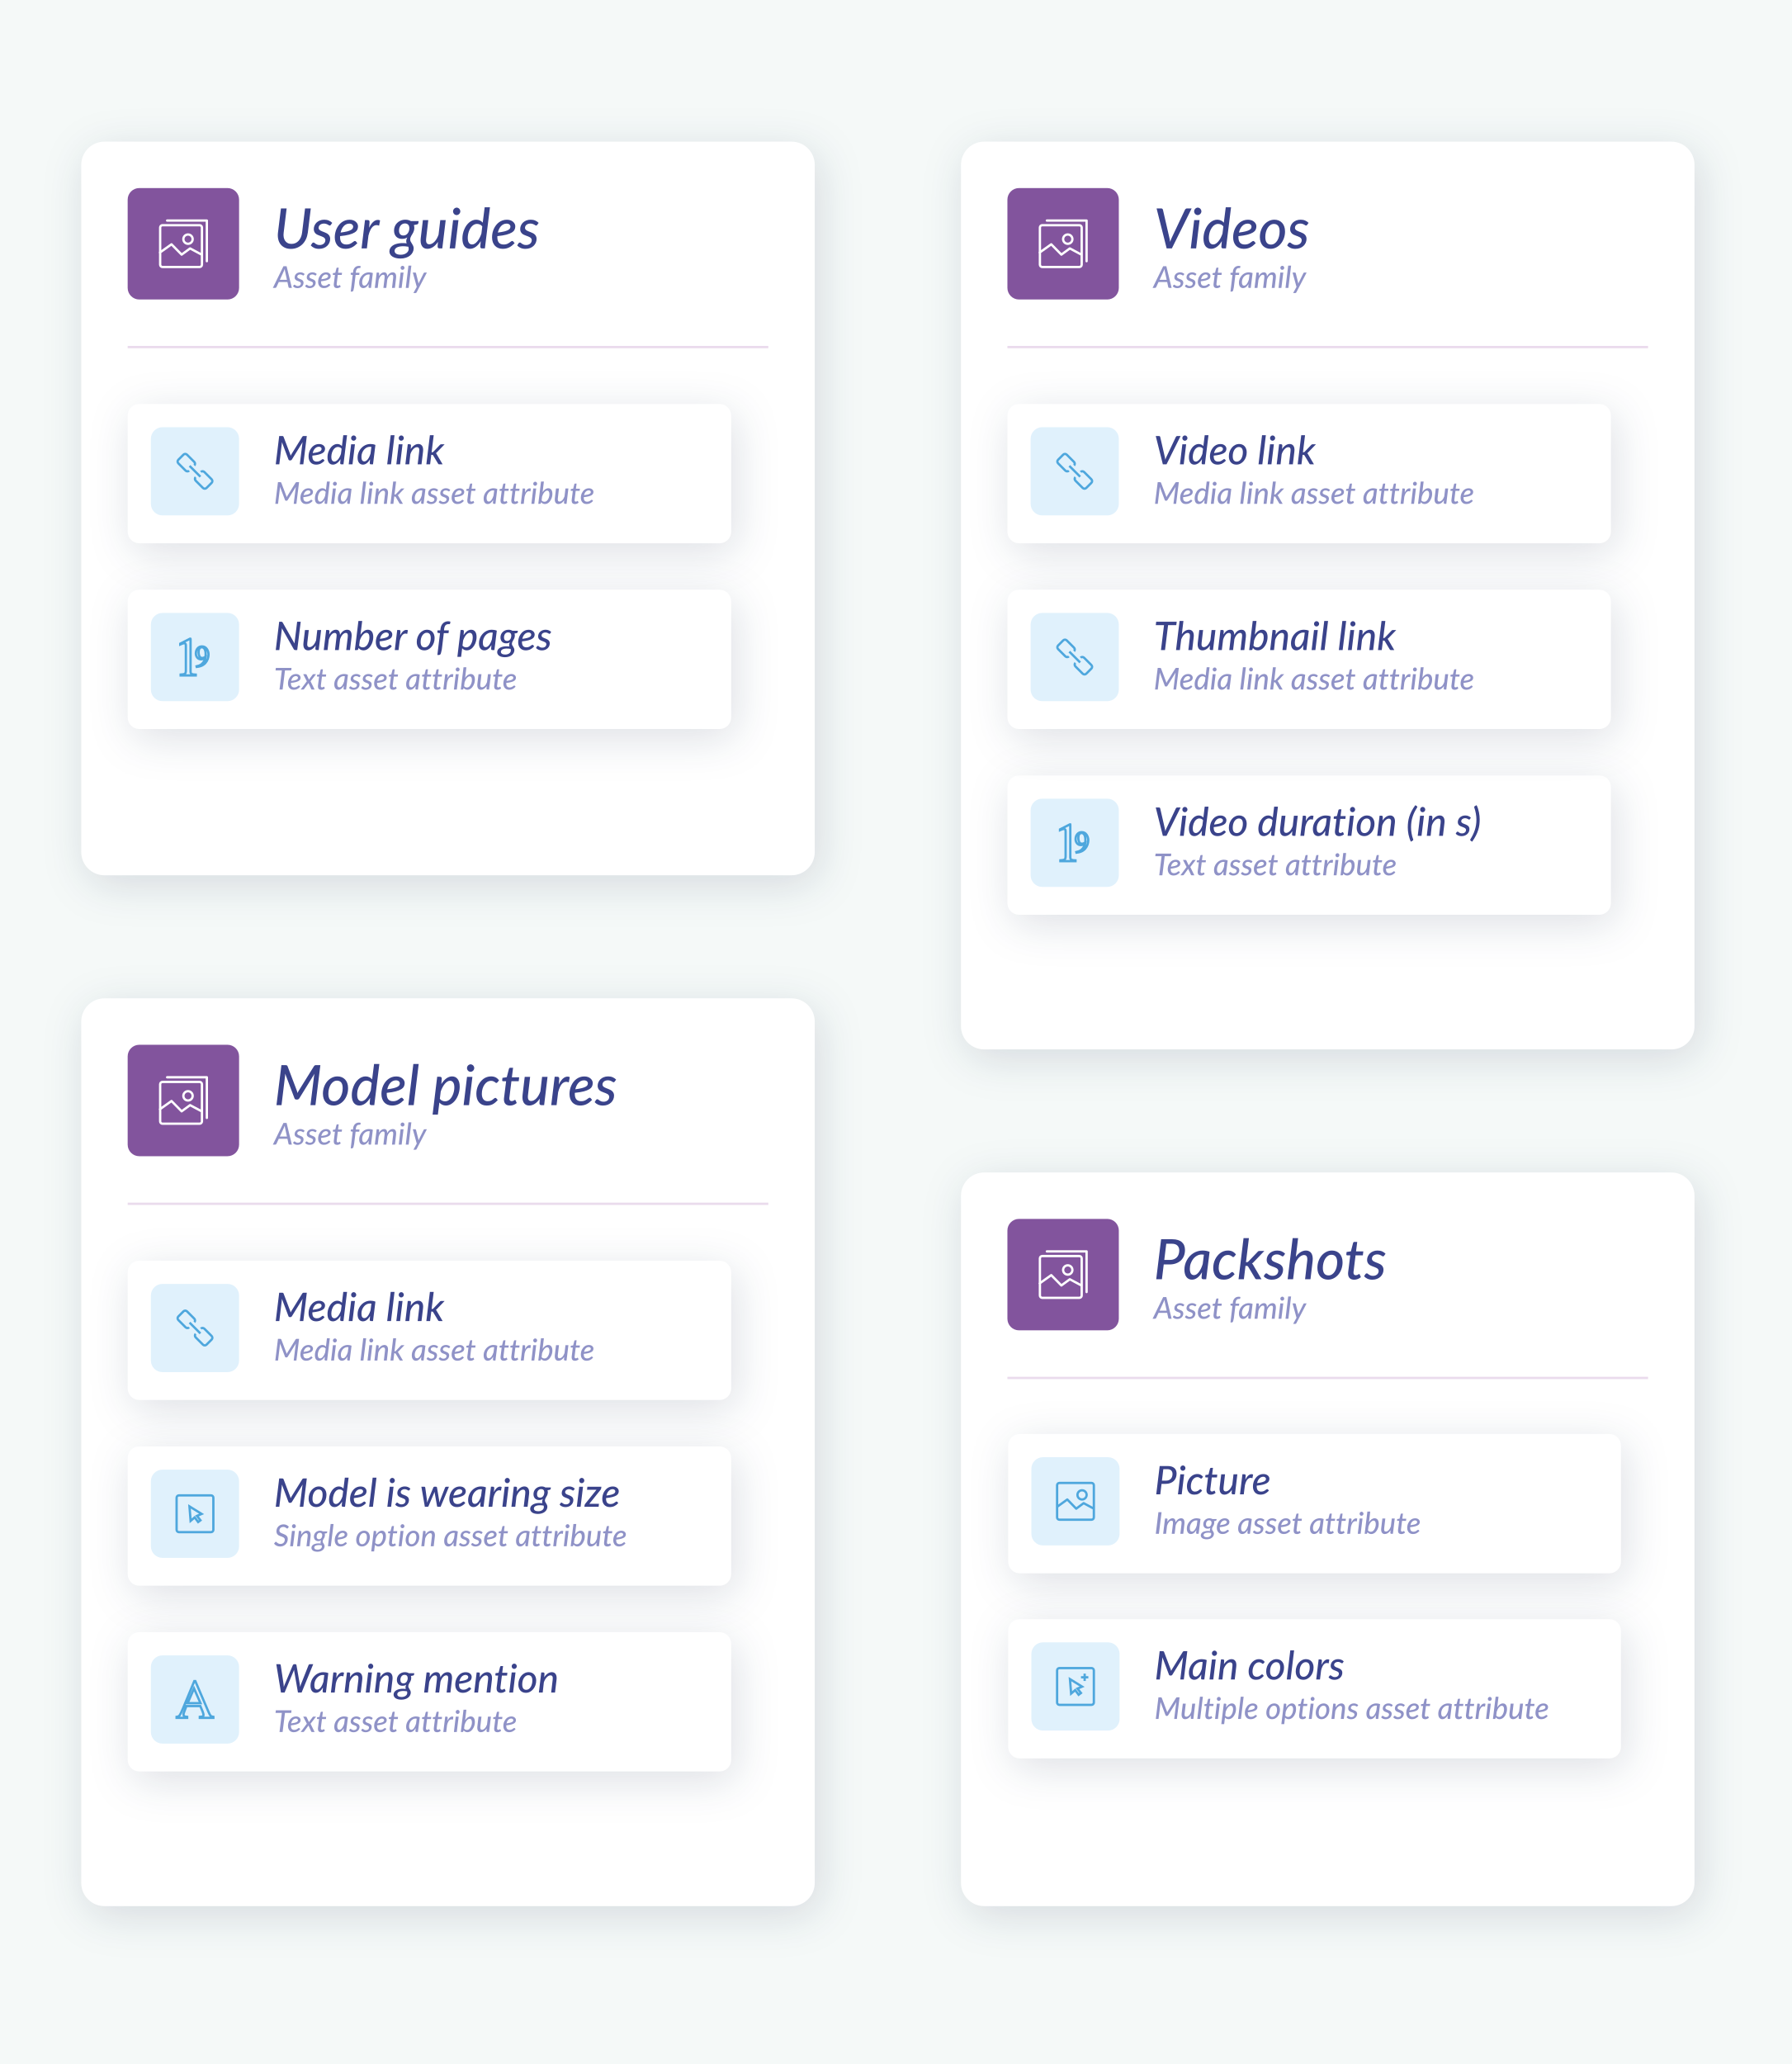
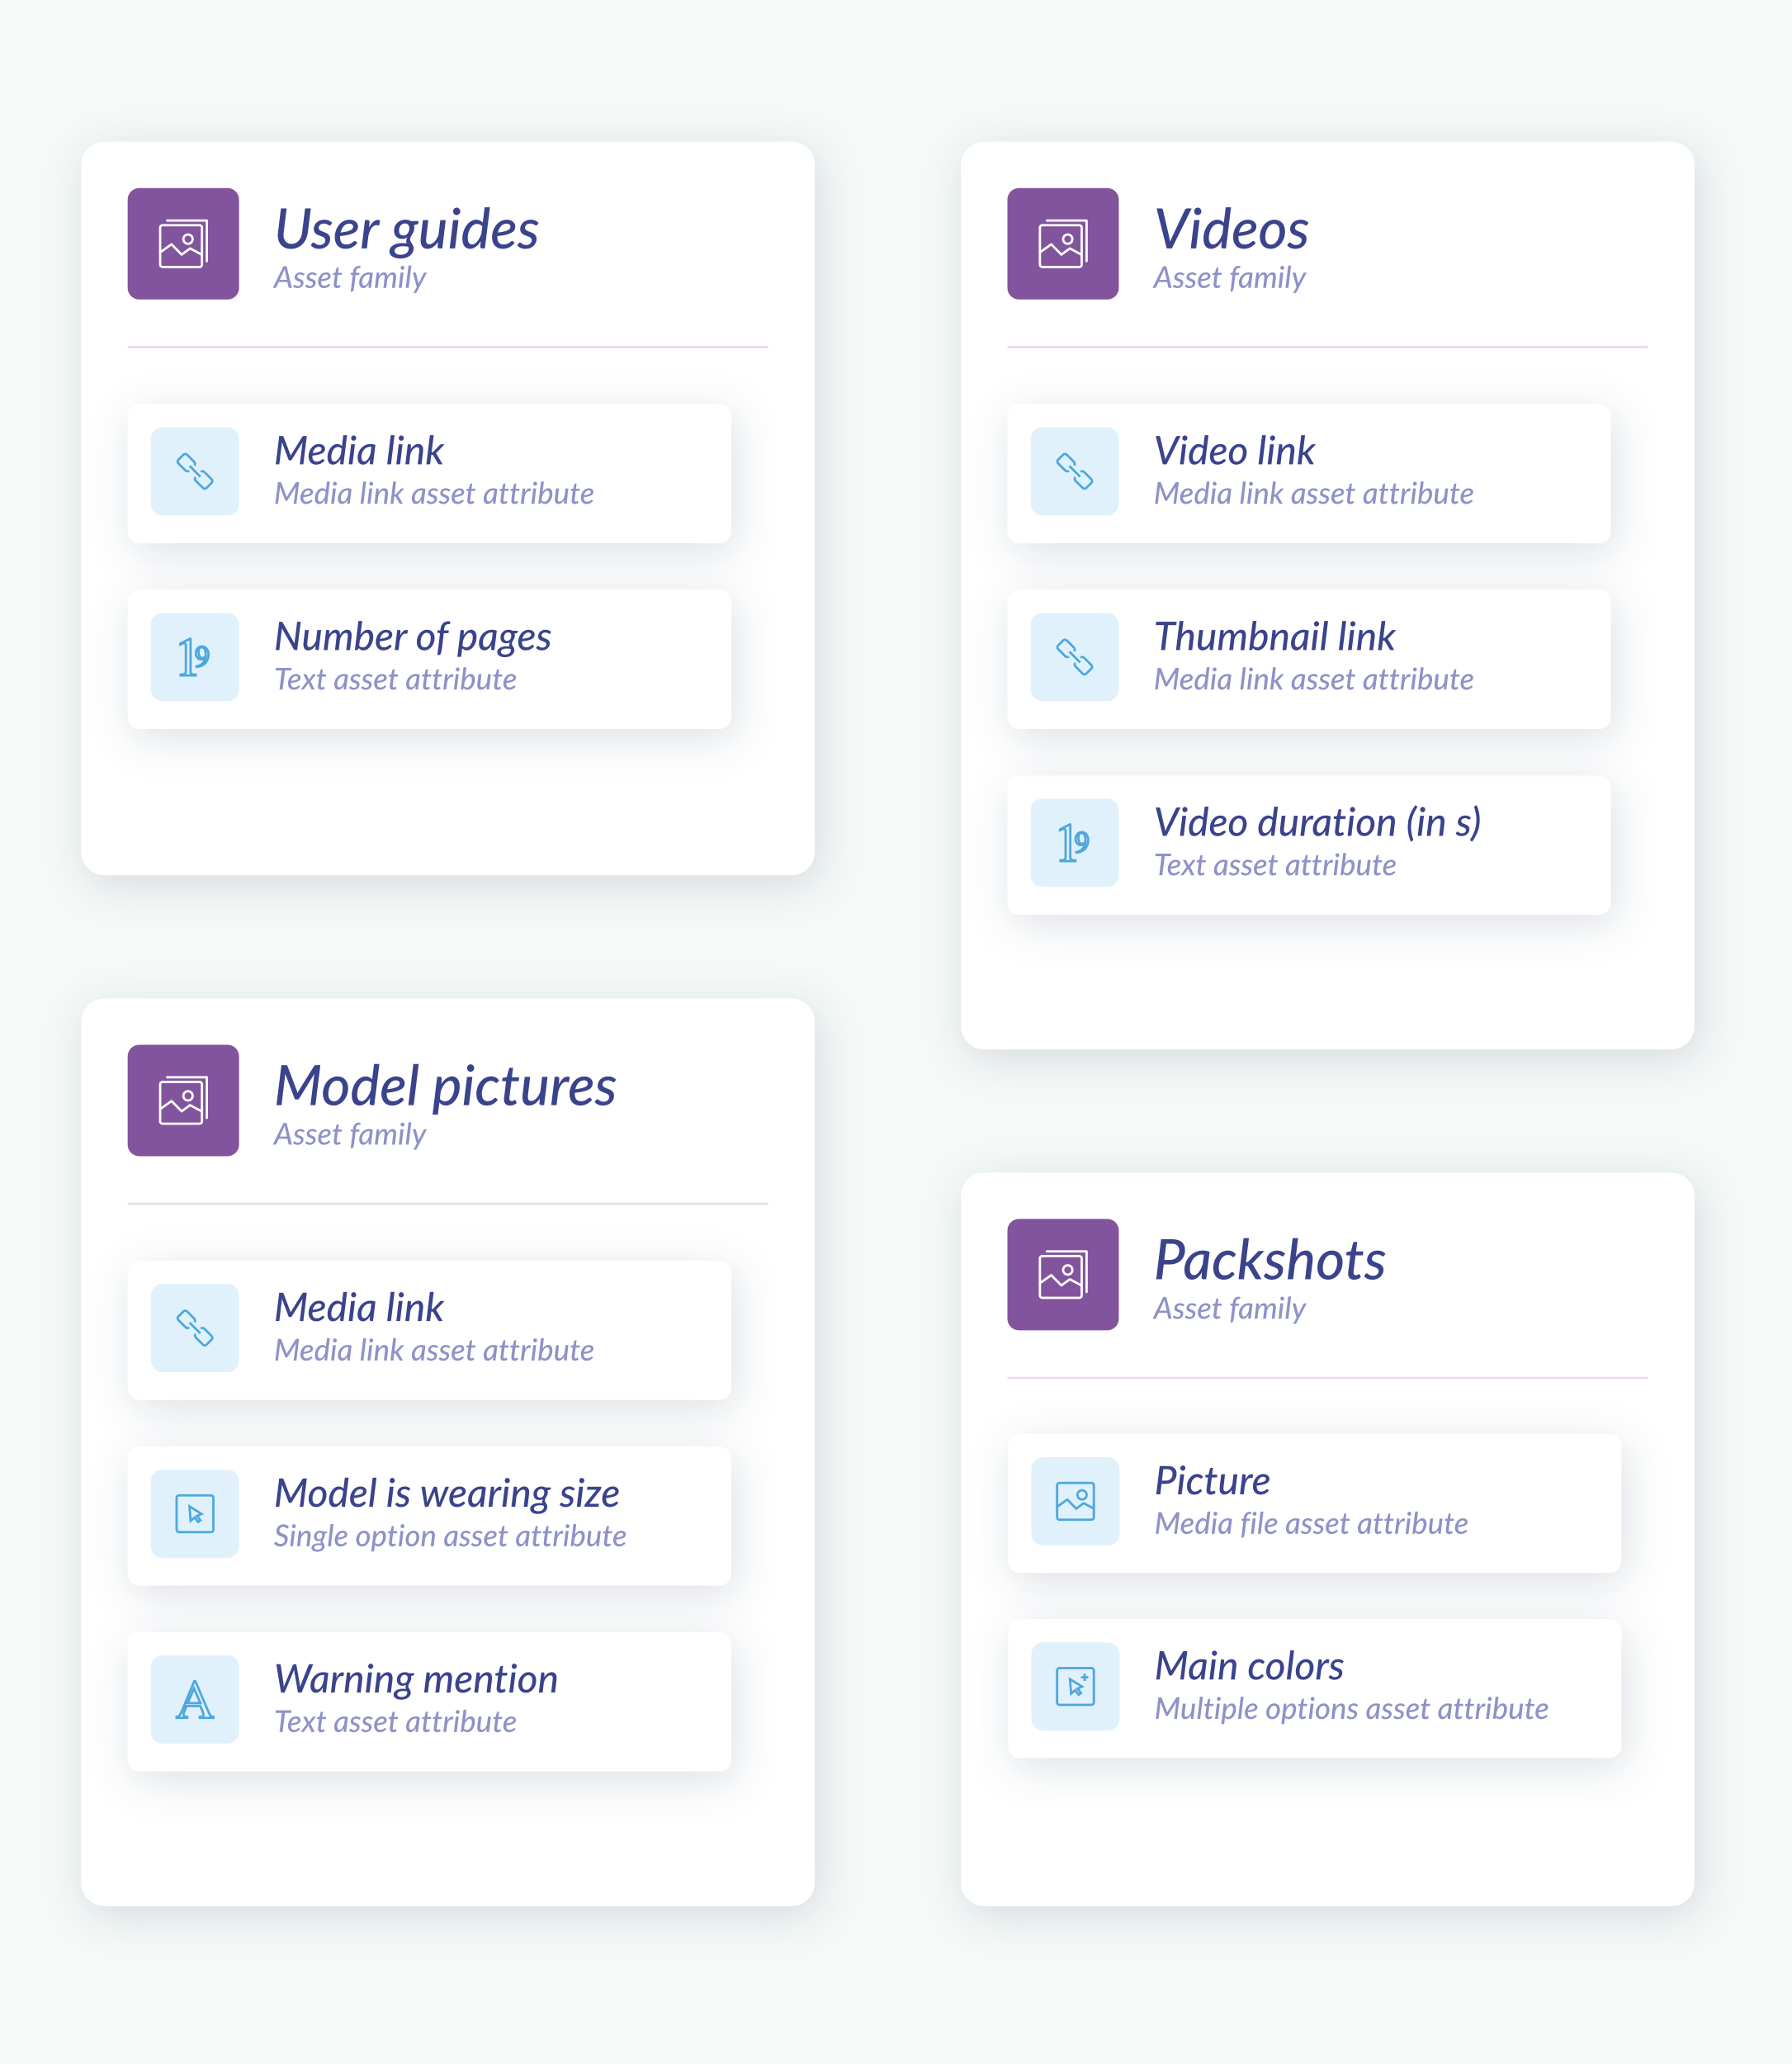
<svg xmlns="http://www.w3.org/2000/svg" xmlns:xlink="http://www.w3.org/1999/xlink" width="772" height="889">
  <defs>
-     <rect id="b" width="316" height="391" rx="10" />
    <filter x="-8.5%" y="-6.4%" width="118.4%" height="114.8%" filterUnits="objectBoundingBox" id="a">
      <feOffset dx="2" dy="4" in="SourceAlpha" result="shadowOffsetOuter1" />
      <feGaussianBlur stdDeviation="9" in="shadowOffsetOuter1" result="shadowBlurOuter1" />
      <feColorMatrix values="0 0 0 0 0.035 0 0 0 0 0.118 0 0 0 0 0.259 0 0 0 0.14 0" in="shadowBlurOuter1" />
    </filter>
-     <rect id="d" width="260" height="60" rx="5" />
    <filter x="-10.4%" y="-41.7%" width="122.3%" height="196.7%" filterUnits="objectBoundingBox" id="c">
      <feOffset dx="2" dy="4" in="SourceAlpha" result="shadowOffsetOuter1" />
      <feGaussianBlur stdDeviation="9" in="shadowOffsetOuter1" result="shadowBlurOuter1" />
      <feColorMatrix values="0 0 0 0 0.035 0 0 0 0 0.118 0 0 0 0 0.259 0 0 0 0.14 0" in="shadowBlurOuter1" />
    </filter>
-     <rect id="f" width="260" height="60" rx="5" />
    <filter x="-10.4%" y="-41.7%" width="122.3%" height="196.7%" filterUnits="objectBoundingBox" id="e">
      <feOffset dx="2" dy="4" in="SourceAlpha" result="shadowOffsetOuter1" />
      <feGaussianBlur stdDeviation="9" in="shadowOffsetOuter1" result="shadowBlurOuter1" />
      <feColorMatrix values="0 0 0 0 0.035 0 0 0 0 0.118 0 0 0 0 0.259 0 0 0 0.14 0" in="shadowBlurOuter1" />
    </filter>
-     <rect id="h" width="260" height="60" rx="5" />
    <filter x="-10.4%" y="-41.7%" width="122.3%" height="196.7%" filterUnits="objectBoundingBox" id="g">
      <feOffset dx="2" dy="4" in="SourceAlpha" result="shadowOffsetOuter1" />
      <feGaussianBlur stdDeviation="9" in="shadowOffsetOuter1" result="shadowBlurOuter1" />
      <feColorMatrix values="0 0 0 0 0.035 0 0 0 0 0.118 0 0 0 0 0.259 0 0 0 0.14 0" in="shadowBlurOuter1" />
    </filter>
-     <path d="M11.875 11.083L9.087 4.75l-2.754 6.333h5.542zM1.583 17.417v-.425c.59-.069 1.032-.299 1.326-.69.295-.39.8-1.45 1.517-3.18L9.203 1.583h.448l5.707 13.33c.38.889.684 1.438.912 1.648.227.21.61.354 1.147.43v.426h-5.83v-.425c.671-.061 1.104-.136 1.298-.224.194-.088.29-.304.29-.649 0-.115-.037-.317-.111-.608a6.737 6.737 0 0 0-.313-.919l-.952-2.262H5.802c-.597 1.539-.953 2.478-1.069 2.819-.115.34-.173.61-.173.81 0 .398.156.673.47.826.194.092.56.16 1.096.207v.425H1.583z" id="i" />
-     <rect id="k" width="316" height="391" rx="10" />
    <filter x="-8.5%" y="-6.4%" width="118.4%" height="114.8%" filterUnits="objectBoundingBox" id="j">
      <feOffset dx="2" dy="4" in="SourceAlpha" result="shadowOffsetOuter1" />
      <feGaussianBlur stdDeviation="9" in="shadowOffsetOuter1" result="shadowBlurOuter1" />
      <feColorMatrix values="0 0 0 0 0.035 0 0 0 0 0.118 0 0 0 0 0.259 0 0 0 0.14 0" in="shadowBlurOuter1" />
    </filter>
-     <rect id="m" width="260" height="60" rx="5" />
    <filter x="-10.4%" y="-41.7%" width="122.3%" height="196.7%" filterUnits="objectBoundingBox" id="l">
      <feOffset dx="2" dy="4" in="SourceAlpha" result="shadowOffsetOuter1" />
      <feGaussianBlur stdDeviation="9" in="shadowOffsetOuter1" result="shadowBlurOuter1" />
      <feColorMatrix values="0 0 0 0 0.035 0 0 0 0 0.118 0 0 0 0 0.259 0 0 0 0.14 0" in="shadowBlurOuter1" />
    </filter>
-     <path d="M4.42.086a.9.9 0 0 1 .005.133v13.874c0 .592.158.968.473 1.13.314.16.902.257 1.763.288v.322H.16v-.345c.93-.046 1.537-.173 1.821-.38.284-.208.426-.657.426-1.349V3.09c0-.37-.046-.65-.138-.842-.092-.192-.292-.288-.6-.288-.199 0-.458.056-.777.167-.319.111-.616.229-.893.352v-.323L4.23 0h.137c.031.038.048.067.052.086zm7.004 4.345c.494.724.742 1.531.742 2.422 0 .627-.118 1.264-.353 1.911a5.327 5.327 0 0 1-1.027 1.732c-.523.585-1.187 1.02-1.991 1.305-.45.16-1.016.284-1.7.37l-.063-.247a7.82 7.82 0 0 0 1.07-.315c.512-.202.922-.45 1.231-.742a5.154 5.154 0 0 0 1.048-1.395c.262-.513.426-.943.492-1.29l-.216.161c-.306.231-.664.39-1.077.477-.214.05-.41.074-.587.074-.701 0-1.257-.249-1.667-.745-.41-.497-.615-1.09-.615-1.779 0-.878.244-1.601.733-2.17.488-.57 1.114-.854 1.877-.854.907 0 1.608.362 2.103 1.085zm-1.061 3.665c.299-.157.469-.289.51-.396.017-.041.031-.195.043-.46.013-.267.019-.482.019-.647 0-.858-.144-1.554-.433-2.09-.289-.536-.711-.804-1.268-.804-.404 0-.73.183-.98.55-.25.367-.374.915-.374 1.645 0 .602.116 1.159.349 1.67.233.511.655.767 1.265.767.28 0 .57-.078.869-.235z" id="n" />
-     <rect id="p" width="260" height="60" rx="5" />
    <filter x="-10.4%" y="-41.7%" width="122.3%" height="196.7%" filterUnits="objectBoundingBox" id="o">
      <feOffset dx="2" dy="4" in="SourceAlpha" result="shadowOffsetOuter1" />
      <feGaussianBlur stdDeviation="9" in="shadowOffsetOuter1" result="shadowBlurOuter1" />
      <feColorMatrix values="0 0 0 0 0.035 0 0 0 0 0.118 0 0 0 0 0.259 0 0 0 0.14 0" in="shadowBlurOuter1" />
    </filter>
-     <rect id="r" width="260" height="60" rx="5" />
    <filter x="-10.4%" y="-41.7%" width="122.3%" height="196.7%" filterUnits="objectBoundingBox" id="q">
      <feOffset dx="2" dy="4" in="SourceAlpha" result="shadowOffsetOuter1" />
      <feGaussianBlur stdDeviation="9" in="shadowOffsetOuter1" result="shadowBlurOuter1" />
      <feColorMatrix values="0 0 0 0 0.035 0 0 0 0 0.118 0 0 0 0 0.259 0 0 0 0.14 0" in="shadowBlurOuter1" />
    </filter>
-     <rect id="t" width="316" height="316" rx="10" />
    <filter x="-8.5%" y="-7.9%" width="118.4%" height="118.4%" filterUnits="objectBoundingBox" id="s">
      <feOffset dx="2" dy="4" in="SourceAlpha" result="shadowOffsetOuter1" />
      <feGaussianBlur stdDeviation="9" in="shadowOffsetOuter1" result="shadowBlurOuter1" />
      <feColorMatrix values="0 0 0 0 0.035 0 0 0 0 0.118 0 0 0 0 0.259 0 0 0 0.14 0" in="shadowBlurOuter1" />
    </filter>
-     <rect id="v" width="260" height="60" rx="5" />
    <filter x="-10.4%" y="-41.7%" width="122.3%" height="196.7%" filterUnits="objectBoundingBox" id="u">
      <feOffset dx="2" dy="4" in="SourceAlpha" result="shadowOffsetOuter1" />
      <feGaussianBlur stdDeviation="9" in="shadowOffsetOuter1" result="shadowBlurOuter1" />
      <feColorMatrix values="0 0 0 0 0.035 0 0 0 0 0.118 0 0 0 0 0.259 0 0 0 0.14 0" in="shadowBlurOuter1" />
    </filter>
-     <rect id="x" width="260" height="60" rx="5" />
    <filter x="-10.4%" y="-41.7%" width="122.3%" height="196.7%" filterUnits="objectBoundingBox" id="w">
      <feOffset dx="2" dy="4" in="SourceAlpha" result="shadowOffsetOuter1" />
      <feGaussianBlur stdDeviation="9" in="shadowOffsetOuter1" result="shadowBlurOuter1" />
      <feColorMatrix values="0 0 0 0 0.035 0 0 0 0 0.118 0 0 0 0 0.259 0 0 0 0.14 0" in="shadowBlurOuter1" />
    </filter>
-     <path d="M4.42.086a.9.9 0 0 1 .005.133v13.874c0 .592.158.968.473 1.13.314.16.902.257 1.763.288v.322H.16v-.345c.93-.046 1.537-.173 1.821-.38.284-.208.426-.657.426-1.349V3.09c0-.37-.046-.65-.138-.842-.092-.192-.292-.288-.6-.288-.199 0-.458.056-.777.167-.319.111-.616.229-.893.352v-.323L4.23 0h.137c.031.038.048.067.052.086zm7.004 4.345c.494.724.742 1.531.742 2.422 0 .627-.118 1.264-.353 1.911a5.327 5.327 0 0 1-1.027 1.732c-.523.585-1.187 1.02-1.991 1.305-.45.16-1.016.284-1.7.37l-.063-.247a7.82 7.82 0 0 0 1.07-.315c.512-.202.922-.45 1.231-.742a5.154 5.154 0 0 0 1.048-1.395c.262-.513.426-.943.492-1.29l-.216.161c-.306.231-.664.39-1.077.477-.214.05-.41.074-.587.074-.701 0-1.257-.249-1.667-.745-.41-.497-.615-1.09-.615-1.779 0-.878.244-1.601.733-2.17.488-.57 1.114-.854 1.877-.854.907 0 1.608.362 2.103 1.085zm-1.061 3.665c.299-.157.469-.289.51-.396.017-.041.031-.195.043-.46.013-.267.019-.482.019-.647 0-.858-.144-1.554-.433-2.09-.289-.536-.711-.804-1.268-.804-.404 0-.73.183-.98.55-.25.367-.374.915-.374 1.645 0 .602.116 1.159.349 1.67.233.511.655.767 1.265.767.28 0 .57-.078.869-.235z" id="y" />
-     <rect id="A" width="316" height="316" rx="10" />
    <filter x="-8.5%" y="-7.9%" width="118.4%" height="118.4%" filterUnits="objectBoundingBox" id="z">
      <feOffset dx="2" dy="4" in="SourceAlpha" result="shadowOffsetOuter1" />
      <feGaussianBlur stdDeviation="9" in="shadowOffsetOuter1" result="shadowBlurOuter1" />
      <feColorMatrix values="0 0 0 0 0.035 0 0 0 0 0.118 0 0 0 0 0.259 0 0 0 0.14 0" in="shadowBlurOuter1" />
    </filter>
-     <rect id="C" width="264" height="60" rx="5" />
-     <filter x="-10.2%" y="-41.7%" width="122%" height="196.7%" filterUnits="objectBoundingBox" id="B">
-       <feOffset dx="2" dy="4" in="SourceAlpha" result="shadowOffsetOuter1" />
-       <feGaussianBlur stdDeviation="9" in="shadowOffsetOuter1" result="shadowBlurOuter1" />
-       <feColorMatrix values="0 0 0 0 0.035 0 0 0 0 0.118 0 0 0 0 0.259 0 0 0 0.14 0" in="shadowBlurOuter1" />
-     </filter>
-     <rect id="E" width="264" height="60" rx="5" />
-     <filter x="-10.2%" y="-41.7%" width="122%" height="196.7%" filterUnits="objectBoundingBox" id="D">
-       <feOffset dx="2" dy="4" in="SourceAlpha" result="shadowOffsetOuter1" />
-       <feGaussianBlur stdDeviation="9" in="shadowOffsetOuter1" result="shadowBlurOuter1" />
-       <feColorMatrix values="0 0 0 0 0.035 0 0 0 0 0.118 0 0 0 0 0.259 0 0 0 0.14 0" in="shadowBlurOuter1" />
-     </filter>
+     <filter x="-10.2%" y="-41.8%" width="122%" height="197%" filterUnits="objectBoundingBox" id="B">
+       <feOffset dx="2" dy="4" in="SourceAlpha" result="shadowOffsetOuter1" />
+       <feGaussianBlur stdDeviation="9" in="shadowOffsetOuter1" result="shadowBlurOuter1" />
+       <feColorMatrix values="0 0 0 0 0.035 0 0 0 0 0.118 0 0 0 0 0.259 0 0 0 0.14 0" in="shadowBlurOuter1" />
+     </filter>
+     <filter x="-10.2%" y="-41.8%" width="122%" height="197%" filterUnits="objectBoundingBox" id="D">
+       <feOffset dx="2" dy="4" in="SourceAlpha" result="shadowOffsetOuter1" />
+       <feGaussianBlur stdDeviation="9" in="shadowOffsetOuter1" result="shadowBlurOuter1" />
+       <feColorMatrix values="0 0 0 0 0.035 0 0 0 0 0.118 0 0 0 0 0.259 0 0 0 0.14 0" in="shadowBlurOuter1" />
+     </filter>
+     <rect id="b" x="0" y="0" width="316" height="391" rx="10" />
+     <rect id="d" x="0" y="0" width="260" height="60" rx="5" />
+     <rect id="f" x="0" y="0" width="260" height="60" rx="5" />
+     <rect id="h" x="0" y="0" width="260" height="60" rx="5" />
+     <rect id="k" x="0" y="0" width="316" height="391" rx="10" />
+     <rect id="m" x="0" y="0" width="260" height="60" rx="5" />
+     <rect id="p" x="0" y="0" width="260" height="60" rx="5" />
+     <rect id="r" x="0" y="0" width="260" height="60" rx="5" />
+     <rect id="t" x="0" y="0" width="316" height="316" rx="10" />
+     <rect id="v" x="0" y="0" width="260" height="60" rx="5" />
+     <rect id="x" x="0" y="0" width="260" height="60" rx="5" />
+     <rect id="A" x="0" y="0" width="316" height="316" rx="10" />
+     <rect id="C" x="0" y="0" width="264.18" height="59.811" rx="5" />
+     <rect id="E" x="0" y="0" width="264.18" height="59.811" rx="5" />
+     <path d="M11.875 11.083L9.087 4.75l-2.754 6.333h5.542zM1.583 17.417v-.425c.59-.069 1.032-.299 1.326-.69.295-.39.8-1.45 1.517-3.18L9.203 1.583h.448l5.707 13.33c.38.889.684 1.438.912 1.648.227.21.61.354 1.147.43v.426h-5.83v-.425c.671-.061 1.104-.136 1.298-.224.194-.088.29-.304.29-.649 0-.115-.037-.317-.111-.608a6.737 6.737 0 00-.313-.919l-.952-2.262H5.802c-.597 1.539-.953 2.478-1.069 2.819-.115.34-.173.61-.173.81 0 .398.156.673.47.826.194.092.56.16 1.096.207v.425H1.583z" id="i" />
+     <path d="M4.367 0c.031.038.048.067.052.086a.9.9 0 01.006.133v13.874c0 .592.158.968.473 1.13.314.16.902.257 1.763.288v.322H.16v-.345c.93-.046 1.537-.173 1.821-.38.284-.208.426-.657.426-1.349V3.09c0-.37-.046-.65-.138-.842-.092-.192-.292-.288-.6-.288-.199 0-.458.056-.777.167-.319.111-.616.229-.893.352v-.323L4.23 0h.137zm4.954 3.346c.907 0 1.608.362 2.103 1.085.494.724.742 1.531.742 2.422 0 .627-.118 1.264-.353 1.911a5.327 5.327 0 01-1.027 1.732c-.523.585-1.187 1.02-1.991 1.305-.45.16-1.016.284-1.7.37l-.063-.247a7.82 7.82 0 001.07-.315c.512-.202.922-.45 1.231-.742a5.154 5.154 0 001.048-1.395c.262-.513.426-.943.492-1.29l-.216.161c-.306.231-.664.39-1.077.477-.214.05-.41.074-.587.074-.701 0-1.257-.249-1.667-.745-.41-.497-.615-1.09-.615-1.779 0-.878.244-1.601.733-2.17.488-.57 1.114-.854 1.877-.854zm-.087.353c-.404 0-.73.183-.98.55-.25.367-.374.915-.374 1.645 0 .602.116 1.159.349 1.67.233.511.655.767 1.265.767.28 0 .57-.078.869-.235.299-.157.469-.289.51-.396.017-.041.031-.195.043-.46.013-.267.019-.482.019-.647 0-.858-.144-1.554-.433-2.09-.289-.536-.711-.804-1.268-.804z" id="n" />
+     <path d="M4.367 0c.031.038.048.067.052.086a.9.9 0 01.006.133v13.874c0 .592.158.968.473 1.13.314.16.902.257 1.763.288v.322H.16v-.345c.93-.046 1.537-.173 1.821-.38.284-.208.426-.657.426-1.349V3.09c0-.37-.046-.65-.138-.842-.092-.192-.292-.288-.6-.288-.199 0-.458.056-.777.167-.319.111-.616.229-.893.352v-.323L4.23 0h.137zm4.954 3.346c.907 0 1.608.362 2.103 1.085.494.724.742 1.531.742 2.422 0 .627-.118 1.264-.353 1.911a5.327 5.327 0 01-1.027 1.732c-.523.585-1.187 1.02-1.991 1.305-.45.16-1.016.284-1.7.37l-.063-.247a7.82 7.82 0 001.07-.315c.512-.202.922-.45 1.231-.742a5.154 5.154 0 001.048-1.395c.262-.513.426-.943.492-1.29l-.216.161c-.306.231-.664.39-1.077.477-.214.05-.41.074-.587.074-.701 0-1.257-.249-1.667-.745-.41-.497-.615-1.09-.615-1.779 0-.878.244-1.601.733-2.17.488-.57 1.114-.854 1.877-.854zm-.087.353c-.404 0-.73.183-.98.55-.25.367-.374.915-.374 1.645 0 .602.116 1.159.349 1.67.233.511.655.767 1.265.767.28 0 .57-.078.869-.235.299-.157.469-.289.51-.396.017-.041.031-.195.043-.46.013-.267.019-.482.019-.647 0-.858-.144-1.554-.433-2.09-.289-.536-.711-.804-1.268-.804z" id="y" />
  </defs>
  <g fill="none" fill-rule="evenodd">
    <path fill="#F5F9F8" d="M0 0h772v889H0z" />
    <g transform="translate(35 430)">
      <use fill="#000" filter="url(#a)" xlink:href="#b" />
      <use fill="#FFF" xlink:href="#b" />
    </g>
    <g transform="translate(55 450)">
      <rect fill="#82549D" width="48" height="48" rx="5" />
-       <path d="M15 16h16a1 1 0 0 1 1 1v16a1 1 0 0 1-1 1H15a1 1 0 0 1-1-1V17a1 1 0 0 1 1-1zm11 8a2 2 0 1 0 0-4 2 2 0 0 0 0 4zm-12.111 3.778l5-3.555 4.361 4.444 3.638-2.666 5 2.666M17 14h17.111v17.5" stroke="#FFF" stroke-linecap="round" stroke-linejoin="round" />
+       <path d="M15 16h16a1 1 0 011 1v16a1 1 0 01-1 1H15a1 1 0 01-1-1V17a1 1 0 011-1zm11 8a2 2 0 100-4 2 2 0 000 4zm-12.111 3.778l5-3.555 4.361 4.444 3.638-2.666 5 2.666M17 14h17.111v17.5" stroke="#FFF" stroke-linecap="round" stroke-linejoin="round" />
    </g>
    <path fill="#EADBED" d="M55 518h276v1H55z" />
    <text font-family="Lato-MediumItalic, Lato" font-size="13" font-style="italic" font-weight="500" fill="#8F92C7" transform="translate(35 430)">
      <tspan x="83" y="63">Asset family</tspan>
    </text>
    <text font-family="Lato-MediumItalic, Lato" font-size="24" font-style="italic" font-weight="500" fill="#3A438B" transform="translate(35 430)">
      <tspan x="83" y="46">Model pictures</tspan>
    </text>
    <g>
      <g transform="translate(55 543)">
        <use fill="#000" filter="url(#c)" xlink:href="#d" />
        <use fill="#FFF" xlink:href="#d" />
      </g>
      <g transform="translate(65 553)">
        <rect fill="#E0F1FC" width="38" height="38" rx="5" />
-         <path d="M16.48 18.72c-.413.412-1.096.398-1.526-.031l-3.112-3.112c-.43-.43-.444-1.113-.031-1.525l2.24-2.241c.413-.413 1.096-.399 1.526.031l3.112 3.112c.43.43.443 1.113.03 1.525m2.802 2.801c.412-.412 1.095-.398 1.525.031l3.112 3.112c.43.43.444 1.113.031 1.525l-2.24 2.241c-.413.413-1.096.399-1.526-.031l-3.112-3.112c-.43-.43-.443-1.113-.03-1.525m-2.615-4.855l4.668 4.668" stroke="#4EA7DD" />
+         <path d="M16.48 18.72c-.413.412-1.096.398-1.526-.031l-3.112-3.112c-.43-.43-.444-1.113-.031-1.525l2.24-2.241c.413-.413 1.096-.399 1.526.031l3.112 3.112c.43.43.443 1.113.03 1.525m2.802 2.801c.412-.412 1.095-.398 1.525.031h0l3.112 3.112c.43.43.444 1.113.031 1.525l-2.24 2.241c-.413.413-1.096.399-1.526-.031l-3.112-3.112c-.43-.43-.443-1.113-.03-1.525m-2.615-4.855l4.668 4.668" stroke="#4EA7DD" />
      </g>
      <text font-family="Lato-MediumItalic, Lato" font-size="13" font-style="italic" font-weight="500" fill="#8F92C7" transform="translate(55 543)">
        <tspan x="63" y="43">Media link asset attribute</tspan>
      </text>
      <text font-family="Lato-MediumItalic, Lato" font-size="17" font-style="italic" font-weight="500" fill="#3A438B" transform="translate(55 543)">
        <tspan x="63" y="26">Media link</tspan>
      </text>
    </g>
    <g>
      <g transform="translate(55 623)">
        <use fill="#000" filter="url(#e)" xlink:href="#f" />
        <use fill="#FFF" xlink:href="#f" />
      </g>
      <g transform="translate(65 633)">
        <rect fill="#E0F1FC" width="38" height="38" rx="5" />
-         <path d="M12.083 11.083h13.834a1 1 0 0 1 1 1v13.834a1 1 0 0 1-1 1H12.083a1 1 0 0 1-1-1V12.083a1 1 0 0 1 1-1zm4.542 4.75l.498 6.231 1.745-1.495 1.495 1.993.997-.747-1.495-1.894 1.994-.848-5.234-3.24z" stroke="#4EA7DD" />
+         <path d="M12.083 11.083h13.834a1 1 0 011 1v13.834a1 1 0 01-1 1H12.083a1 1 0 01-1-1V12.083a1 1 0 011-1zm4.542 4.75l.498 6.231 1.745-1.495 1.495 1.993.997-.747-1.495-1.894 1.994-.848-5.234-3.24z" stroke="#4EA7DD" />
      </g>
      <text font-family="Lato-MediumItalic, Lato" font-size="13" font-style="italic" font-weight="500" fill="#8F92C7" transform="translate(55 623)">
        <tspan x="63" y="43">Single option asset attribute</tspan>
      </text>
      <text font-family="Lato-MediumItalic, Lato" font-size="17" font-style="italic" font-weight="500" fill="#3A438B" transform="translate(55 623)">
        <tspan x="63" y="26">Model is wearing size</tspan>
      </text>
    </g>
    <g>
      <g transform="translate(55 703)">
        <use fill="#000" filter="url(#g)" xlink:href="#h" />
        <use fill="#FFF" xlink:href="#h" />
      </g>
      <g transform="translate(65 713)">
        <rect fill="#E0F1FC" width="38" height="38" rx="5" />
        <use stroke="#4EA7DD" xlink:href="#i" transform="translate(9.5 9.5)" />
      </g>
      <text font-family="Lato-MediumItalic, Lato" font-size="13" font-style="italic" font-weight="500" fill="#8F92C7" transform="translate(55 703)">
        <tspan x="63" y="43">Text asset attribute</tspan>
      </text>
      <text font-family="Lato-MediumItalic, Lato" font-size="17" font-style="italic" font-weight="500" fill="#3A438B" transform="translate(55 703)">
        <tspan x="63" y="26">Warning mention</tspan>
      </text>
    </g>
    <g>
      <g transform="translate(414 61)">
        <use fill="#000" filter="url(#j)" xlink:href="#k" />
        <use fill="#FFF" xlink:href="#k" />
      </g>
      <g transform="translate(434 81)">
        <rect fill="#82549D" width="48" height="48" rx="5" />
-         <path d="M15 16h16a1 1 0 0 1 1 1v16a1 1 0 0 1-1 1H15a1 1 0 0 1-1-1V17a1 1 0 0 1 1-1zm11 8a2 2 0 1 0 0-4 2 2 0 0 0 0 4zm-12.111 3.778l5-3.555 4.361 4.444 3.638-2.666 5 2.666M17 14h17.111v17.5" stroke="#FFF" stroke-linecap="round" stroke-linejoin="round" />
+         <path d="M15 16h16a1 1 0 011 1v16a1 1 0 01-1 1H15a1 1 0 01-1-1V17a1 1 0 011-1zm11 8a2 2 0 100-4 2 2 0 000 4zm-12.111 3.778l5-3.555 4.361 4.444 3.638-2.666 5 2.666M17 14h17.111v17.5" stroke="#FFF" stroke-linecap="round" stroke-linejoin="round" />
      </g>
      <path fill="#EADBED" d="M434 149h276v1H434z" />
      <text font-family="Lato-MediumItalic, Lato" font-size="13" font-style="italic" font-weight="500" fill="#8F92C7" transform="translate(414 61)">
        <tspan x="83" y="63">Asset family</tspan>
      </text>
      <text font-family="Lato-MediumItalic, Lato" font-size="24" font-style="italic" font-weight="500" fill="#3A438B" transform="translate(414 61)">
        <tspan x="83" y="46">Videos</tspan>
      </text>
      <g>
        <g transform="translate(434 334)">
          <use fill="#000" filter="url(#l)" xlink:href="#m" />
          <use fill="#FFF" xlink:href="#m" />
        </g>
        <g transform="translate(444 344)">
          <rect fill="#E0F1FC" width="38" height="38" rx="5" />
          <use stroke="#4EA7DD" xlink:href="#n" transform="translate(12.667 11.083)" />
        </g>
        <text font-family="Lato-MediumItalic, Lato" font-size="13" font-style="italic" font-weight="500" fill="#8F92C7" transform="translate(434 334)">
          <tspan x="63" y="43">Text asset attribute</tspan>
        </text>
        <text font-family="Lato-MediumItalic, Lato" font-size="17" font-style="italic" font-weight="500" fill="#3A438B" transform="translate(434 334)">
          <tspan x="63" y="26">Video duration (in s)</tspan>
        </text>
      </g>
      <g>
        <g transform="translate(434 174)">
          <use fill="#000" filter="url(#o)" xlink:href="#p" />
          <use fill="#FFF" xlink:href="#p" />
        </g>
        <g transform="translate(444 184)">
          <rect fill="#E0F1FC" width="38" height="38" rx="5" />
-           <path d="M16.48 18.72c-.413.412-1.096.398-1.526-.031l-3.112-3.112c-.43-.43-.444-1.113-.031-1.525l2.24-2.241c.413-.413 1.096-.399 1.526.031l3.112 3.112c.43.43.443 1.113.03 1.525m2.802 2.801c.412-.412 1.095-.398 1.525.031l3.112 3.112c.43.43.444 1.113.031 1.525l-2.24 2.241c-.413.413-1.096.399-1.526-.031l-3.112-3.112c-.43-.43-.443-1.113-.03-1.525m-2.615-4.855l4.668 4.668" stroke="#4EA7DD" />
+           <path d="M16.48 18.72c-.413.412-1.096.398-1.526-.031l-3.112-3.112c-.43-.43-.444-1.113-.031-1.525l2.24-2.241c.413-.413 1.096-.399 1.526.031l3.112 3.112c.43.43.443 1.113.03 1.525m2.802 2.801c.412-.412 1.095-.398 1.525.031h0l3.112 3.112c.43.43.444 1.113.031 1.525l-2.24 2.241c-.413.413-1.096.399-1.526-.031l-3.112-3.112c-.43-.43-.443-1.113-.03-1.525m-2.615-4.855l4.668 4.668" stroke="#4EA7DD" />
        </g>
        <text font-family="Lato-MediumItalic, Lato" font-size="13" font-style="italic" font-weight="500" fill="#8F92C7" transform="translate(434 174)">
          <tspan x="63" y="43">Media link asset attribute</tspan>
        </text>
        <text font-family="Lato-MediumItalic, Lato" font-size="17" font-style="italic" font-weight="500" fill="#3A438B" transform="translate(434 174)">
          <tspan x="63" y="26">Video link</tspan>
        </text>
      </g>
      <g>
        <g transform="translate(434 254)">
          <use fill="#000" filter="url(#q)" xlink:href="#r" />
          <use fill="#FFF" xlink:href="#r" />
        </g>
        <g transform="translate(444 264)">
          <rect fill="#E0F1FC" width="38" height="38" rx="5" />
-           <path d="M16.48 18.72c-.413.412-1.096.398-1.526-.031l-3.112-3.112c-.43-.43-.444-1.113-.031-1.525l2.24-2.241c.413-.413 1.096-.399 1.526.031l3.112 3.112c.43.43.443 1.113.03 1.525m2.802 2.801c.412-.412 1.095-.398 1.525.031l3.112 3.112c.43.43.444 1.113.031 1.525l-2.24 2.241c-.413.413-1.096.399-1.526-.031l-3.112-3.112c-.43-.43-.443-1.113-.03-1.525m-2.615-4.855l4.668 4.668" stroke="#4EA7DD" />
+           <path d="M16.48 18.72c-.413.412-1.096.398-1.526-.031l-3.112-3.112c-.43-.43-.444-1.113-.031-1.525l2.24-2.241c.413-.413 1.096-.399 1.526.031l3.112 3.112c.43.43.443 1.113.03 1.525m2.802 2.801c.412-.412 1.095-.398 1.525.031h0l3.112 3.112c.43.43.444 1.113.031 1.525l-2.24 2.241c-.413.413-1.096.399-1.526-.031l-3.112-3.112c-.43-.43-.443-1.113-.03-1.525m-2.615-4.855l4.668 4.668" stroke="#4EA7DD" />
        </g>
        <text font-family="Lato-MediumItalic, Lato" font-size="13" font-style="italic" font-weight="500" fill="#8F92C7" transform="translate(434 254)">
          <tspan x="63" y="43">Media link asset attribute</tspan>
        </text>
        <text font-family="Lato-MediumItalic, Lato" font-size="17" font-style="italic" font-weight="500" fill="#3A438B" transform="translate(434 254)">
          <tspan x="63" y="26">Thumbnail link</tspan>
        </text>
      </g>
    </g>
    <g>
      <g transform="translate(35 61)">
        <use fill="#000" filter="url(#s)" xlink:href="#t" />
        <use fill="#FFF" xlink:href="#t" />
      </g>
      <g transform="translate(55 81)">
        <rect fill="#82549D" width="48" height="48" rx="5" />
-         <path d="M15 16h16a1 1 0 0 1 1 1v16a1 1 0 0 1-1 1H15a1 1 0 0 1-1-1V17a1 1 0 0 1 1-1zm11 8a2 2 0 1 0 0-4 2 2 0 0 0 0 4zm-12.111 3.778l5-3.555 4.361 4.444 3.638-2.666 5 2.666M17 14h17.111v17.5" stroke="#FFF" stroke-linecap="round" stroke-linejoin="round" />
+         <path d="M15 16h16a1 1 0 011 1v16a1 1 0 01-1 1H15a1 1 0 01-1-1V17a1 1 0 011-1zm11 8a2 2 0 100-4 2 2 0 000 4zm-12.111 3.778l5-3.555 4.361 4.444 3.638-2.666 5 2.666M17 14h17.111v17.5" stroke="#FFF" stroke-linecap="round" stroke-linejoin="round" />
      </g>
      <path fill="#EADBED" d="M55 149h276v1H55z" />
      <text font-family="Lato-MediumItalic, Lato" font-size="13" font-style="italic" font-weight="500" fill="#8F92C7" transform="translate(35 61)">
        <tspan x="83" y="63">Asset family</tspan>
      </text>
      <text font-family="Lato-MediumItalic, Lato" font-size="24" font-style="italic" font-weight="500" fill="#3A438B" transform="translate(35 61)">
        <tspan x="83" y="46">User guides</tspan>
      </text>
      <g>
        <g transform="translate(55 174)">
          <use fill="#000" filter="url(#u)" xlink:href="#v" />
          <use fill="#FFF" xlink:href="#v" />
        </g>
        <g transform="translate(65 184)">
          <rect fill="#E0F1FC" width="38" height="38" rx="5" />
-           <path d="M16.48 18.72c-.413.412-1.096.398-1.526-.031l-3.112-3.112c-.43-.43-.444-1.113-.031-1.525l2.24-2.241c.413-.413 1.096-.399 1.526.031l3.112 3.112c.43.43.443 1.113.03 1.525m2.802 2.801c.412-.412 1.095-.398 1.525.031l3.112 3.112c.43.43.444 1.113.031 1.525l-2.24 2.241c-.413.413-1.096.399-1.526-.031l-3.112-3.112c-.43-.43-.443-1.113-.03-1.525m-2.615-4.855l4.668 4.668" stroke="#4EA7DD" />
+           <path d="M16.48 18.72c-.413.412-1.096.398-1.526-.031l-3.112-3.112c-.43-.43-.444-1.113-.031-1.525l2.24-2.241c.413-.413 1.096-.399 1.526.031l3.112 3.112c.43.43.443 1.113.03 1.525m2.802 2.801c.412-.412 1.095-.398 1.525.031h0l3.112 3.112c.43.43.444 1.113.031 1.525l-2.24 2.241c-.413.413-1.096.399-1.526-.031l-3.112-3.112c-.43-.43-.443-1.113-.03-1.525m-2.615-4.855l4.668 4.668" stroke="#4EA7DD" />
        </g>
        <text font-family="Lato-MediumItalic, Lato" font-size="13" font-style="italic" font-weight="500" fill="#8F92C7" transform="translate(55 174)">
          <tspan x="63" y="43">Media link asset attribute</tspan>
        </text>
        <text font-family="Lato-MediumItalic, Lato" font-size="17" font-style="italic" font-weight="500" fill="#3A438B" transform="translate(55 174)">
          <tspan x="63" y="26">Media link</tspan>
        </text>
      </g>
      <g>
        <g transform="translate(55 254)">
          <use fill="#000" filter="url(#w)" xlink:href="#x" />
          <use fill="#FFF" xlink:href="#x" />
        </g>
        <g transform="translate(65 264)">
          <rect fill="#E0F1FC" width="38" height="38" rx="5" />
          <use stroke="#4EA7DD" xlink:href="#y" transform="translate(12.667 11.083)" />
        </g>
        <text font-family="Lato-MediumItalic, Lato" font-size="13" font-style="italic" font-weight="500" fill="#8F92C7" transform="translate(55 254)">
          <tspan x="63" y="43">Text asset attribute</tspan>
        </text>
        <text font-family="Lato-MediumItalic, Lato" font-size="17" font-style="italic" font-weight="500" fill="#3A438B" transform="translate(55 254)">
          <tspan x="63" y="26">Number of pages</tspan>
        </text>
      </g>
    </g>
    <g>
      <g transform="translate(414 505)">
        <use fill="#000" filter="url(#z)" xlink:href="#A" />
        <use fill="#FFF" xlink:href="#A" />
      </g>
      <g transform="translate(434 525)">
        <rect fill="#82549D" width="48" height="48" rx="5" />
-         <path d="M15 16h16a1 1 0 0 1 1 1v16a1 1 0 0 1-1 1H15a1 1 0 0 1-1-1V17a1 1 0 0 1 1-1zm11 8a2 2 0 1 0 0-4 2 2 0 0 0 0 4zm-12.111 3.778l5-3.555 4.361 4.444 3.638-2.666 5 2.666M17 14h17.111v17.5" stroke="#FFF" stroke-linecap="round" stroke-linejoin="round" />
+         <path d="M15 16h16a1 1 0 011 1v16a1 1 0 01-1 1H15a1 1 0 01-1-1V17a1 1 0 011-1zm11 8a2 2 0 100-4 2 2 0 000 4zm-12.111 3.778l5-3.555 4.361 4.444 3.638-2.666 5 2.666M17 14h17.111v17.5" stroke="#FFF" stroke-linecap="round" stroke-linejoin="round" />
      </g>
      <path fill="#EADBED" d="M434 593h276v1H434z" />
      <text font-family="Lato-MediumItalic, Lato" font-size="13" font-style="italic" font-weight="500" fill="#8F92C7" transform="translate(414 505)">
        <tspan x="83" y="63">Asset family</tspan>
      </text>
      <text font-family="Lato-MediumItalic, Lato" font-size="24" font-style="italic" font-weight="500" fill="#3A438B" transform="translate(414 505)">
        <tspan x="83" y="46">Packshots</tspan>
      </text>
      <g>
        <g transform="translate(434.322 617.644)">
          <use fill="#000" filter="url(#B)" xlink:href="#C" />
          <use fill="#FFF" xlink:href="#C" />
        </g>
        <g transform="translate(444.322 627.644)">
          <rect fill="#E0F1FC" width="38" height="38" rx="5" />
-           <path d="M12.083 11.083h13.834a1 1 0 0 1 1 1v13.834a1 1 0 0 1-1 1H12.083a1 1 0 0 1-1-1V12.083a1 1 0 0 1 1-1zm9.688 7.125a1.98 1.98 0 1 0 0-3.958 1.98 1.98 0 0 0 0 3.958zm-10.688 3.167l4.398-3.167 3.838 3.959 3.2-2.375 4.398 2.375" stroke="#4EA7DD" stroke-linecap="round" stroke-linejoin="round" />
+           <path d="M12.083 11.083h13.834a1 1 0 011 1v13.834a1 1 0 01-1 1H12.083a1 1 0 01-1-1V12.083a1 1 0 011-1zm9.688 7.125a1.98 1.98 0 100-3.958 1.98 1.98 0 000 3.958zm-10.688 3.167l4.398-3.167 3.838 3.959 3.2-2.375 4.398 2.375" stroke="#4EA7DD" stroke-linecap="round" stroke-linejoin="round" />
        </g>
        <text font-family="Lato-MediumItalic, Lato" font-size="13" font-style="italic" font-weight="500" fill="#8F92C7" transform="translate(434.322 617.644)">
-           <tspan x="63" y="43">Image asset attribute</tspan>
+           <tspan x="63" y="43">Media file asset attribute</tspan>
        </text>
        <text font-family="Lato-MediumItalic, Lato" font-size="17" font-style="italic" font-weight="500" fill="#3A438B" transform="translate(434.322 617.644)">
          <tspan x="63" y="26">Picture</tspan>
        </text>
      </g>
      <g>
        <g transform="translate(434.322 697.391)">
          <use fill="#000" filter="url(#D)" xlink:href="#E" />
          <use fill="#FFF" xlink:href="#E" />
        </g>
        <g transform="translate(444.322 707.391)">
          <rect fill="#E0F1FC" width="38" height="38" rx="5" />
-           <path d="M12.083 11.083h13.834a1 1 0 0 1 1 1v13.834a1 1 0 0 1-1 1H12.083a1 1 0 0 1-1-1V12.083a1 1 0 0 1 1-1zm4.542 4.75l.498 6.231 1.745-1.495 1.495 1.993.997-.747-1.495-1.894 1.994-.848-5.234-3.24zm6.333-.791v-1.584 1.584h-1.583 1.583zm0 0h1.584-1.584v1.583-1.583z" stroke="#4EA7DD" />
+           <path d="M12.083 11.083h13.834a1 1 0 011 1v13.834a1 1 0 01-1 1H12.083a1 1 0 01-1-1V12.083a1 1 0 011-1zm4.542 4.75l.498 6.231 1.745-1.495 1.495 1.993.997-.747-1.495-1.894 1.994-.848-5.234-3.24zm6.333-2.375v3.167m-1.583-1.583h3.167" stroke="#4EA7DD" />
        </g>
        <text font-family="Lato-MediumItalic, Lato" font-size="13" font-style="italic" font-weight="500" fill="#8F92C7" transform="translate(434.322 697.391)">
          <tspan x="63" y="43">Multiple options asset attribute</tspan>
        </text>
        <text font-family="Lato-MediumItalic, Lato" font-size="17" font-style="italic" font-weight="500" fill="#3A438B" transform="translate(434.322 697.391)">
          <tspan x="63" y="26">Main colors</tspan>
        </text>
      </g>
    </g>
  </g>
</svg>
